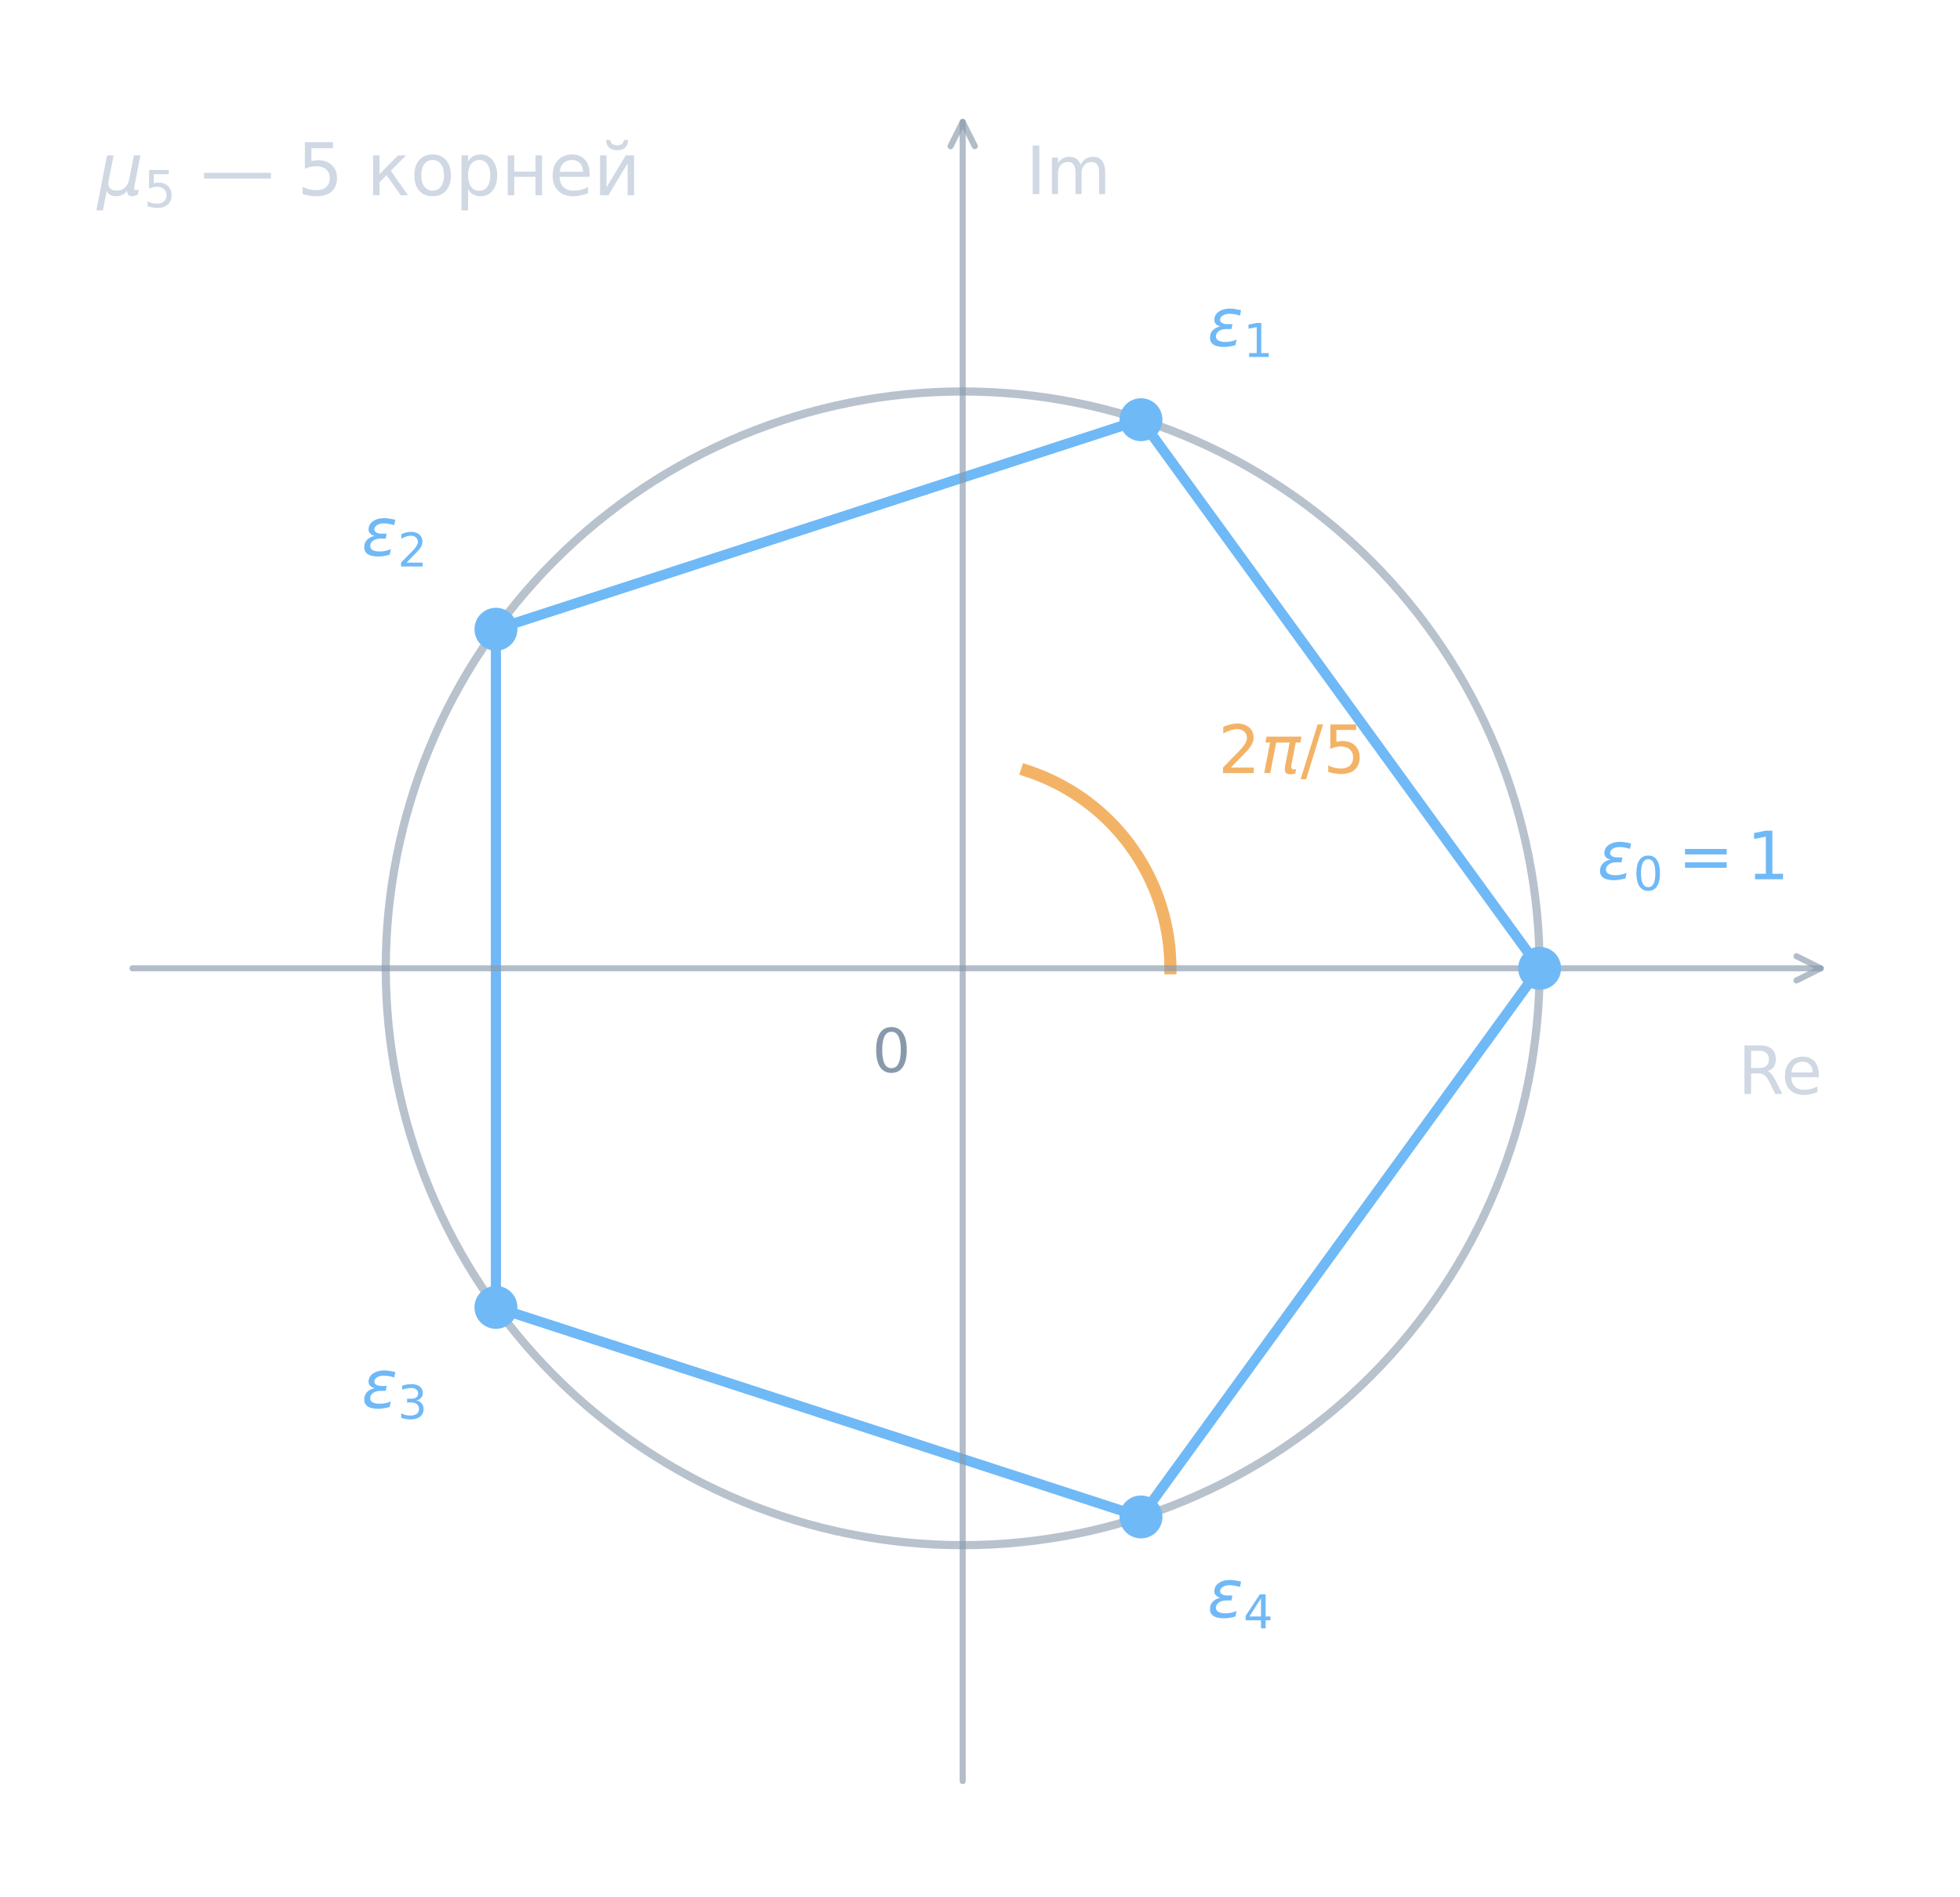
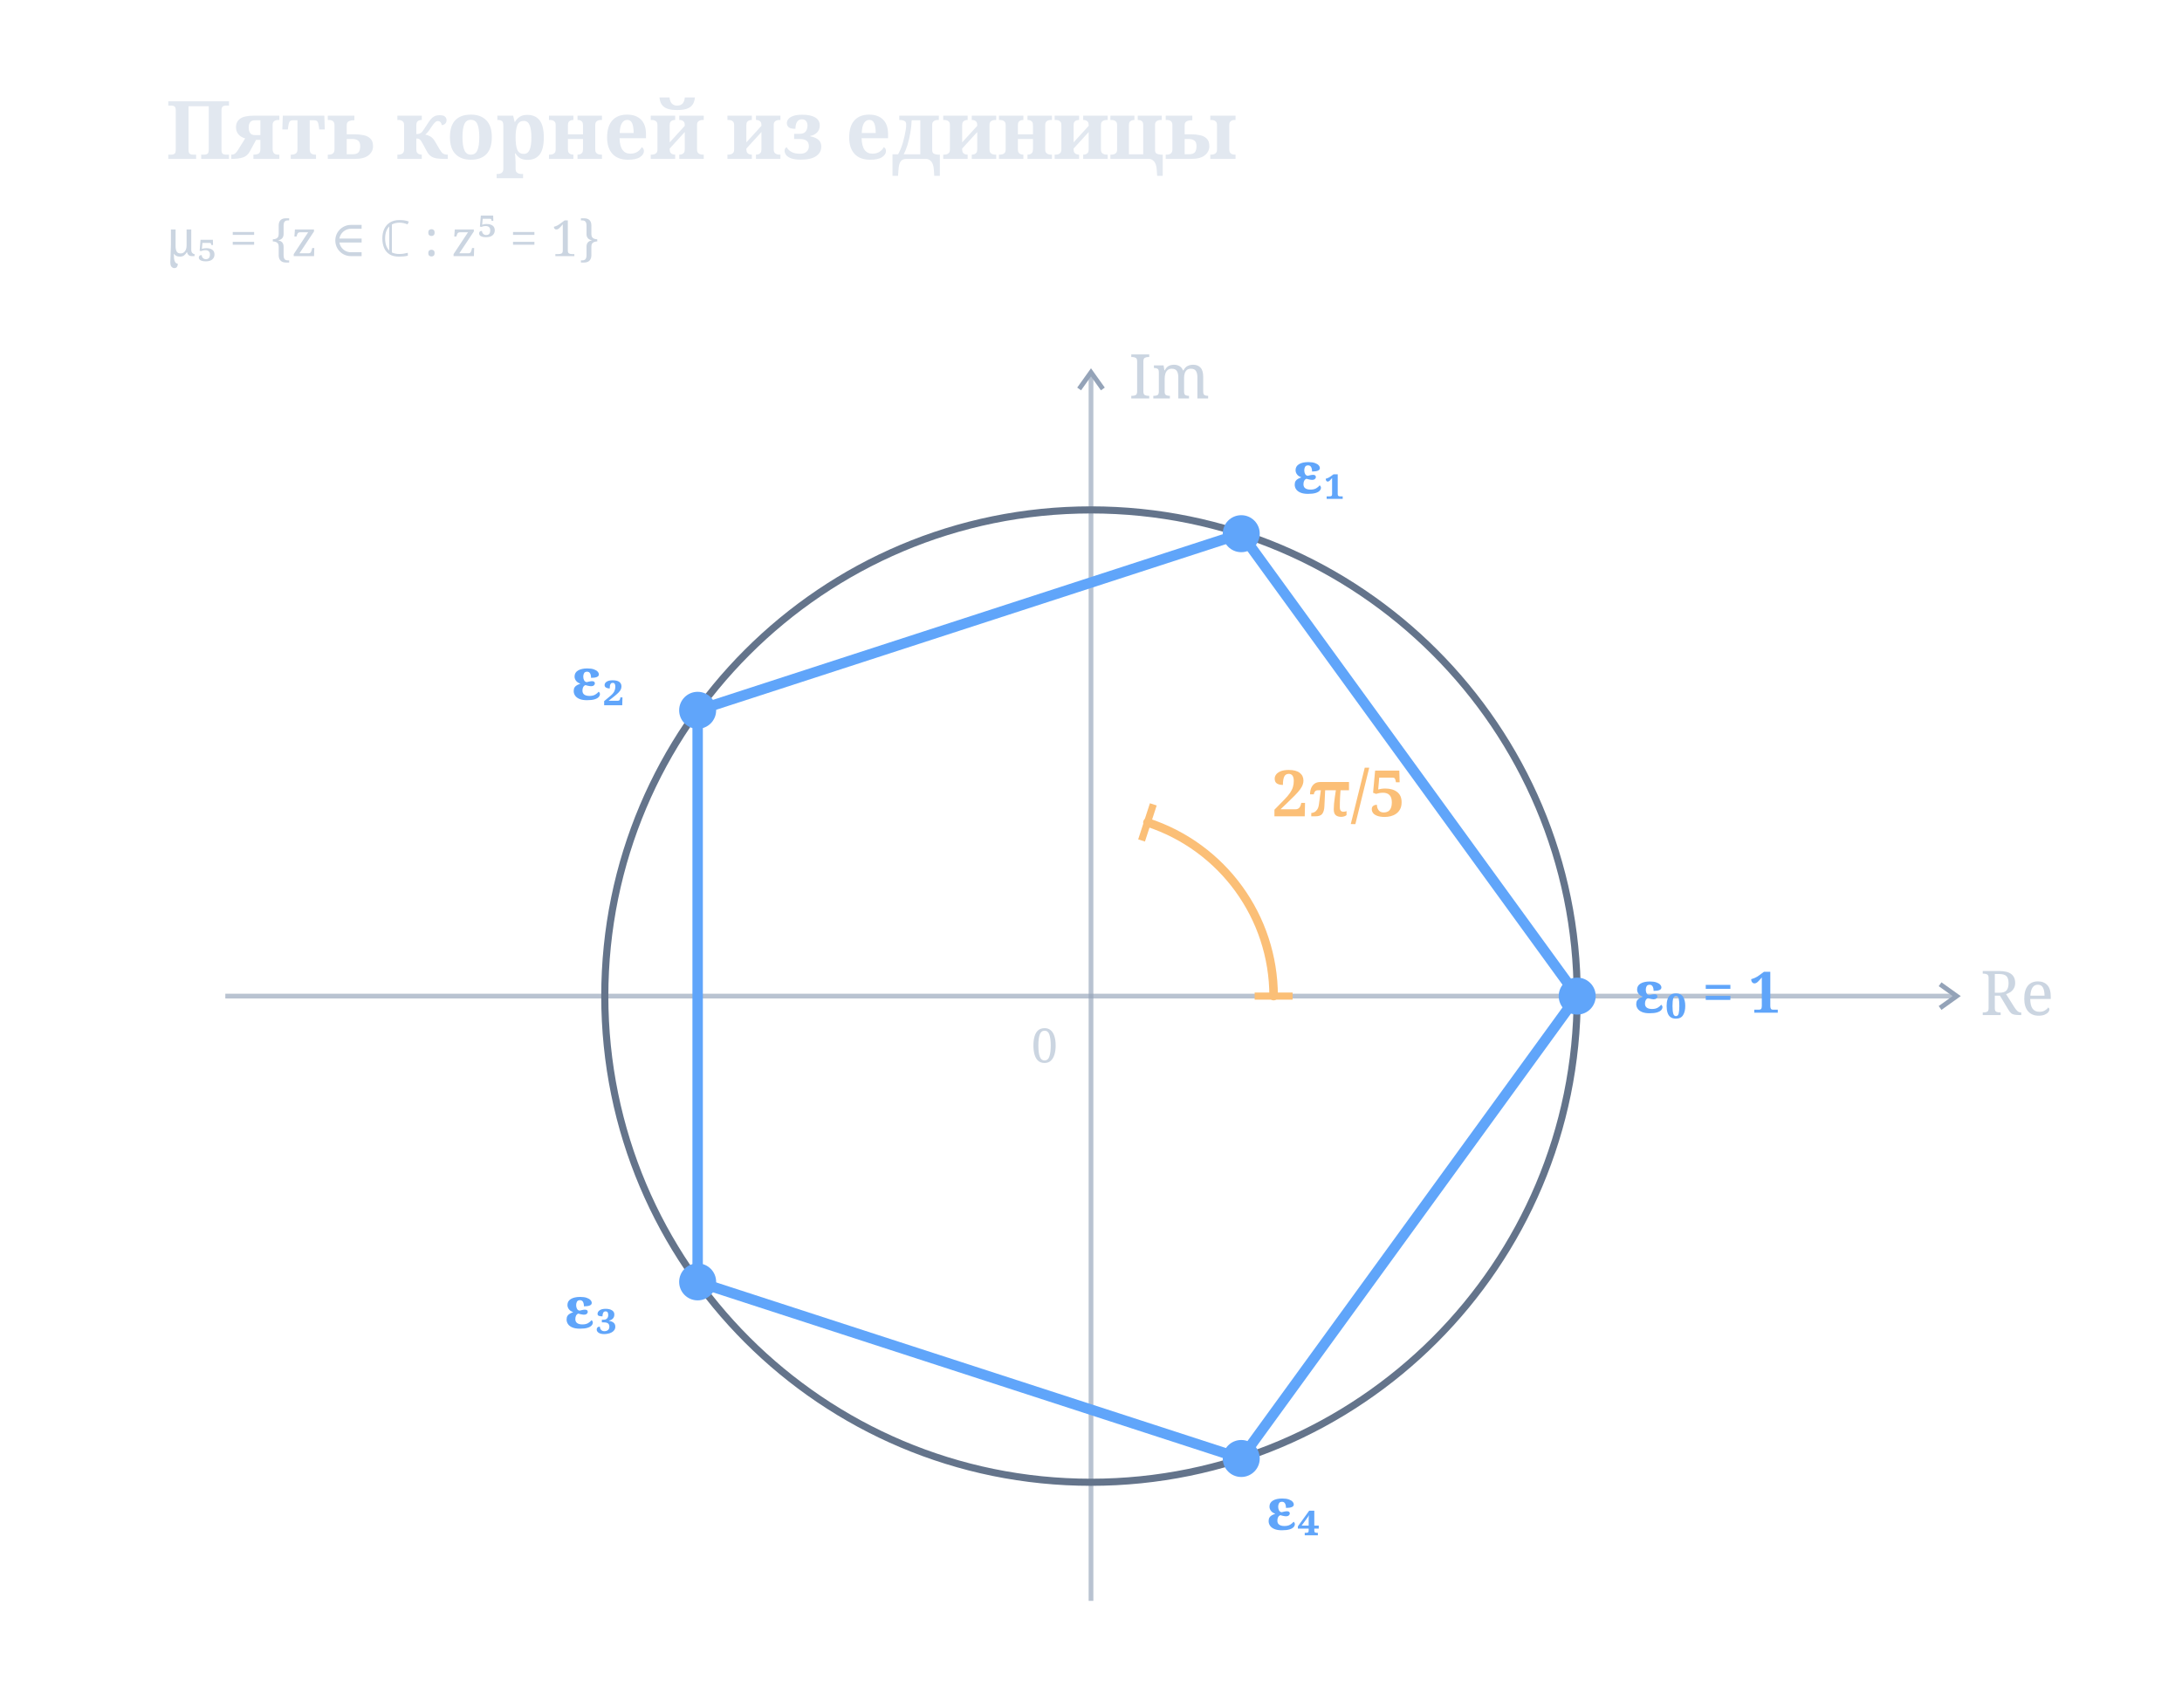
- <svg xmlns="http://www.w3.org/2000/svg" xmlns:xlink="http://www.w3.org/1999/xlink" width="323.234pt" height="312.768pt" viewBox="0 0 323.234 312.768" version="1.1">
+ <svg xmlns="http://www.w3.org/2000/svg" width="920" height="720" viewBox="0 0 920 720" role="img" aria-label="Пять корней из единицы">
  <defs>
-     <style type="text/css">*{stroke-linejoin: round; stroke-linecap: butt}</style>
+     <marker id="axisArrow" markerWidth="10" markerHeight="10" refX="7" refY="3.5" orient="auto">
+       <path d="M0 0L7 3.5L0 7" fill="none" stroke="#94a3b8" stroke-width="1.3" />
+     </marker>
+     <marker id="warmArrow" markerWidth="9" markerHeight="9" refX="8" refY="4" orient="auto">
+       <path d="M0 0L8 4L0 8" fill="#fbbf77" />
+     </marker>
  </defs>
-   <g id="figure_1">
-     <g id="patch_1">
-       <path d="M 0 312.768  L 323.234 312.768  L 323.234 0  L 0 0  L 0 312.768  z " style="fill: none; opacity: 0" />
-     </g>
-     <g id="axes_1">
-       <g id="patch_2">
-         <path d="M 12.24 300.528  L 310.994 300.528  L 310.994 12.24  L 12.24 12.24  L 12.24 300.528  z " style="fill: none" />
-       </g>
-       <g id="patch_3">
-         <path d="M 158.763 254.859  C 183.995 254.859 208.198 244.834 226.04 226.991  C 243.882 209.149 253.907 184.947 253.907 159.714  C 253.907 134.481 243.882 110.279 226.04 92.437  C 208.198 74.595 183.995 64.57 158.763 64.57  C 133.53 64.57 109.327 74.595 91.485 92.437  C 73.643 110.279 63.618 134.481 63.618 159.714  C 63.618 184.947 73.643 209.149 91.485 226.991  C 109.327 244.834 133.53 254.859 158.763 254.859  L 158.763 254.859  z " clip-path="url(#p376dbfd3de)" style="fill: none; opacity: 0.6; stroke: #8899ac; stroke-width: 1.35; stroke-linejoin: miter" />
-       </g>
-       <g id="patch_4">
-         <path d="M 253.907 159.714  L 188.164 69.226  L 81.789 103.789  L 81.789 215.639  L 188.164 250.202  L 253.907 159.714  z " clip-path="url(#p376dbfd3de)" style="fill: none; stroke: #70b9f7; stroke-width: 1.6; stroke-linejoin: miter" />
-       </g>
-       <g id="matplotlib.axis_1" />
-       <g id="matplotlib.axis_2" />
-       <g id="line2d_1">
-         <path d="M 253.907 159.714  L 188.164 69.226  L 81.789 103.789  L 81.789 215.639  L 188.164 250.202  L 253.907 159.714  " clip-path="url(#p376dbfd3de)" style="fill: none; stroke: #70b9f7; stroke-width: 1.65; stroke-linecap: square" />
-       </g>
-       <g id="line2d_2">
-         <path d="M 193.015 159.714  L 193.01 159.169  L 192.997 158.625  L 192.976 158.08  L 192.945 157.536  L 192.906 156.993  L 192.859 156.45  L 192.803 155.908  L 192.738 155.367  L 192.664 154.827  L 192.582 154.289  L 192.492 153.751  L 192.393 153.216  L 192.285 152.682  L 192.169 152.149  L 192.044 151.619  L 191.911 151.09  L 191.77 150.564  L 191.62 150.04  L 191.462 149.519  L 191.296 149  L 191.121 148.484  L 190.939 147.971  L 190.748 147.46  L 190.549 146.953  L 190.342 146.449  L 190.127 145.949  L 189.904 145.451  L 189.673 144.958  L 189.434 144.468  L 189.188 143.982  L 188.934 143.5  L 188.672 143.022  L 188.403 142.549  L 188.126 142.079  L 187.842 141.615  L 187.55 141.154  L 187.252 140.699  L 186.946 140.248  L 186.632 139.802  L 186.312 139.361  L 185.985 138.926  L 185.651 138.495  L 185.31 138.07  L 184.962 137.651  L 184.608 137.237  L 184.247 136.829  L 183.88 136.426  L 183.506 136.03  L 183.127 135.639  L 182.74 135.255  L 182.348 134.876  L 181.95 134.504  L 181.546 134.139  L 181.137 133.78  L 180.721 133.427  L 180.3 133.081  L 179.874 132.742  L 179.442 132.409  L 179.005 132.084  L 178.563 131.765  L 178.116 131.454  L 177.664 131.15  L 177.208 130.853  L 176.746 130.563  L 176.28 130.281  L 175.81 130.006  L 175.335 129.738  L 174.856 129.478  L 174.373 129.226  L 173.886 128.982  L 173.396 128.745  L 172.901 128.516  L 172.403 128.295  L 171.902 128.082  L 171.397 127.877  L 170.889 127.68  L 170.378 127.492  L 169.864 127.311  L 169.347 127.138  " clip-path="url(#p376dbfd3de)" style="fill: none; stroke: #f3b366; stroke-width: 2; stroke-linecap: square" />
-       </g>
-       <g id="patch_5">
-         <path d="M 21.855 159.714  Q 161.62 159.714 300.267 159.714  " style="fill: none; opacity: 0.65; stroke: #8899ac; stroke-linecap: round" />
-         <path d="M 296.267 157.714  L 300.267 159.714  L 296.267 161.714  " style="fill: none; opacity: 0.65; stroke: #8899ac; stroke-linecap: round" />
-       </g>
-       <g id="patch_6">
-         <path d="M 158.763 293.767  Q 158.763 156.381 158.763 20.113  " style="fill: none; opacity: 0.65; stroke: #8899ac; stroke-linecap: round" />
-         <path d="M 156.763 24.113  L 158.763 20.113  L 160.763 24.113  " style="fill: none; opacity: 0.65; stroke: #8899ac; stroke-linecap: round" />
-       </g>
-       <g id="text_1">
-         <text style="font-size: 11px; font-family: 'DejaVu Sans'; text-anchor: end; fill: #cfd8e3" x="300.528" y="180.441" transform="rotate(-0 300.528 180.4411)">Re</text>
-       </g>
-       <g id="text_2">
-         <text style="font-size: 11px; font-family: 'DejaVu Sans'; text-anchor: start; fill: #cfd8e3" x="169.229" y="32.016" transform="rotate(-0 169.2285 32.01563)">Im</text>
-       </g>
-       <g id="text_3">
-         <text style="font-size: 10px; font-family: 'DejaVu Sans'; text-anchor: end; fill: #8899ac" x="150.2" y="176.827" transform="rotate(-0 150.1996 176.827)">0</text>
-       </g>
-       <g id="text_4">
-         <g style="fill: #70b9f7" transform="translate(263.4216 146.0091)">
-           <text>
-             <tspan x="0" y="-0.984" style="font-style: oblique; font-size: 11px; font-family: 'DejaVu Sans'; fill: #70b9f7">ε</tspan>
-             <tspan x="5.946" y="0.82" style="font-size: 7.7px; font-family: 'DejaVu Sans'; fill: #70b9f7">0</tspan>
-             <tspan x="13.289" y="-0.984" style="font-size: 11px; font-family: 'DejaVu Sans'; fill: #70b9f7">=</tspan>
-             <tspan x="24.648" y="-0.984" style="font-size: 11px; font-family: 'DejaVu Sans'; fill: #70b9f7">1</tspan>
-           </text>
-         </g>
-       </g>
-       <g id="text_5">
-         <g style="fill: #70b9f7" transform="translate(199.1055 57.89982)">
-           <text>
-             <tspan x="0" y="-0.828" style="font-style: oblique; font-size: 11px; font-family: 'DejaVu Sans'; fill: #70b9f7">ε</tspan>
-             <tspan x="5.946" y="0.977" style="font-size: 7.7px; font-family: 'DejaVu Sans'; fill: #70b9f7">1</tspan>
-           </text>
-         </g>
-       </g>
-       <g id="text_6">
-         <g style="fill: #70b9f7" transform="translate(59.62743 92.4631)">
-           <text>
-             <tspan x="0" y="-0.828" style="font-style: oblique; font-size: 11px; font-family: 'DejaVu Sans'; fill: #70b9f7">ε</tspan>
-             <tspan x="5.946" y="0.977" style="font-size: 7.7px; font-family: 'DejaVu Sans'; fill: #70b9f7">2</tspan>
-           </text>
-         </g>
-       </g>
-       <g id="text_7">
-         <g style="fill: #70b9f7" transform="translate(59.62743 233.0356)">
-           <text>
-             <tspan x="0" y="-0.828" style="font-style: oblique; font-size: 11px; font-family: 'DejaVu Sans'; fill: #70b9f7">ε</tspan>
-             <tspan x="5.946" y="0.977" style="font-size: 7.7px; font-family: 'DejaVu Sans'; fill: #70b9f7">3</tspan>
-           </text>
-         </g>
-       </g>
-       <g id="text_8">
-         <g style="fill: #70b9f7" transform="translate(199.1055 267.5989)">
-           <text>
-             <tspan x="0" y="-0.828" style="font-style: oblique; font-size: 11px; font-family: 'DejaVu Sans'; fill: #70b9f7">ε</tspan>
-             <tspan x="5.946" y="0.977" style="font-size: 7.7px; font-family: 'DejaVu Sans'; fill: #70b9f7">4</tspan>
-           </text>
-         </g>
-       </g>
-       <g id="text_9">
-         <g style="fill: #f3b366" transform="translate(200.8735 128.3382)">
-           <text>
-             <tspan x="0" y="-0.828" style="font-size: 11px; font-family: 'DejaVu Sans'; fill: #f3b366">2</tspan>
-             <tspan x="13.621" y="-0.828" style="font-size: 11px; font-family: 'DejaVu Sans'; fill: #f3b366">/</tspan>
-             <tspan x="17.327" y="-0.828" style="font-size: 11px; font-family: 'DejaVu Sans'; fill: #f3b366">5</tspan>
-             <tspan x="6.999" y="-0.828" style="font-style: oblique; font-size: 11px; font-family: 'DejaVu Sans'; fill: #f3b366">π</tspan>
-           </text>
-         </g>
-       </g>
-       <g id="text_10">
-         <g style="fill: #cfd8e3" transform="translate(16.04578 32.77735)">
-           <text>
-             <tspan x="0" y="-0.578" style="font-style: oblique; font-size: 12px; font-family: 'DejaVu Sans'; fill: #cfd8e3">μ</tspan>
-             <tspan x="7.635" y="1.391" style="font-size: 8.4px; font-family: 'DejaVu Sans'; fill: #cfd8e3">5</tspan>
-             <tspan x="13.307" y="-0.578" style="font-size: 12px; font-family: 'DejaVu Sans'; fill: #cfd8e3"> </tspan>
-             <tspan x="29.122" y="-0.578" style="font-size: 12px; font-family: 'DejaVu Sans'; fill: #cfd8e3"> </tspan>
-             <tspan x="32.936" y="-0.578" style="font-size: 12px; font-family: 'DejaVu Sans'; fill: #cfd8e3">5</tspan>
-             <tspan x="40.571" y="-0.578" style="font-size: 12px; font-family: 'DejaVu Sans'; fill: #cfd8e3"> </tspan>
-             <tspan x="44.385" y="-0.578" style="font-size: 12px; font-family: 'DejaVu Sans'; fill: #cfd8e3">к</tspan>
-             <tspan x="51.633" y="-0.578" style="font-size: 12px; font-family: 'DejaVu Sans'; fill: #cfd8e3">о</tspan>
-             <tspan x="58.975" y="-0.578" style="font-size: 12px; font-family: 'DejaVu Sans'; fill: #cfd8e3">р</tspan>
-             <tspan x="66.592" y="-0.578" style="font-size: 12px; font-family: 'DejaVu Sans'; fill: #cfd8e3">н</tspan>
-             <tspan x="74.438" y="-0.578" style="font-size: 12px; font-family: 'DejaVu Sans'; fill: #cfd8e3">е</tspan>
-             <tspan x="81.821" y="-0.578" style="font-size: 12px; font-family: 'DejaVu Sans'; fill: #cfd8e3">й</tspan>
-             <tspan x="17.122" y="-0.578" style="font-size: 12px; font-family: 'DejaVu Sans Display'; fill: #cfd8e3">—</tspan>
-           </text>
-         </g>
-       </g>
-       <g id="PathCollection_1">
-         <defs>
-           <path id="m3be4be216a" d="M 0 3.041  C 0.807 3.041 1.58 2.721 2.151 2.151  C 2.721 1.58 3.041 0.807 3.041 0  C 3.041 -0.807 2.721 -1.58 2.151 -2.151  C 1.58 -2.721 0.807 -3.041 0 -3.041  C -0.807 -3.041 -1.58 -2.721 -2.151 -2.151  C -2.721 -1.58 -3.041 -0.807 -3.041 0  C -3.041 0.807 -2.721 1.58 -2.151 2.151  C -1.58 2.721 -0.807 3.041 0 3.041  z " style="stroke: #70b9f7" />
-         </defs>
-         <g clip-path="url(#p376dbfd3de)">
-           <use xlink:href="#m3be4be216a" x="253.907" y="159.714" style="fill: #70b9f7; stroke: #70b9f7" />
-         </g>
-       </g>
-       <g id="PathCollection_2">
-         <g clip-path="url(#p376dbfd3de)">
-           <use xlink:href="#m3be4be216a" x="188.164" y="69.226" style="fill: #70b9f7; stroke: #70b9f7" />
-         </g>
-       </g>
-       <g id="PathCollection_3">
-         <g clip-path="url(#p376dbfd3de)">
-           <use xlink:href="#m3be4be216a" x="81.789" y="103.789" style="fill: #70b9f7; stroke: #70b9f7" />
-         </g>
-       </g>
-       <g id="PathCollection_4">
-         <g clip-path="url(#p376dbfd3de)">
-           <use xlink:href="#m3be4be216a" x="81.789" y="215.639" style="fill: #70b9f7; stroke: #70b9f7" />
-         </g>
-       </g>
-       <g id="PathCollection_5">
-         <g clip-path="url(#p376dbfd3de)">
-           <use xlink:href="#m3be4be216a" x="188.164" y="250.202" style="fill: #70b9f7; stroke: #70b9f7" />
-         </g>
-       </g>
-     </g>
-   </g>
-   <defs>
-     <clipPath id="p376dbfd3de">
-       <rect x="12.24" y="12.24" width="298.754" height="288.288" />
-     </clipPath>
-   </defs>
+   <text x="70.0" y="67.0" fill="#e2e8f0" font-size="34" font-weight="600" text-anchor="start" font-family="Georgia, Cambria, serif">Пять корней из единицы</text>
+   <text x="70.0" y="108.0" fill="#cbd5e1" font-size="21" font-weight="400" text-anchor="start" font-family="Georgia, Cambria, serif">μ₅ = {z ∈ ℂ : z⁵ = 1}</text>
+   <line x1="95.00" y1="420.00" x2="825.00" y2="420.00" stroke="#94a3b8" stroke-width="2" opacity="0.65" />
+   <line x1="460.00" y1="675.00" x2="460.00" y2="157.00" stroke="#94a3b8" stroke-width="2" opacity="0.65" />
+   <path d="M818 415L825 420L818 425 M455 164L460 157L465 164" fill="none" stroke="#94a3b8" stroke-width="2" />
+   <text x="835.0" y="428.0" fill="#cbd5e1" font-size="26" font-weight="400" text-anchor="start" font-family="Georgia, Cambria, serif">Re</text>
+   <text x="476.0" y="168.0" fill="#cbd5e1" font-size="26" font-weight="400" text-anchor="start" font-family="Georgia, Cambria, serif">Im</text>
+   <text x="446.0" y="448.0" fill="#cbd5e1" font-size="20" font-weight="400" text-anchor="end" font-family="Georgia, Cambria, serif">0</text>
+   <circle cx="460" cy="420" r="205" fill="none" stroke="#64748b" stroke-width="3" />
+   <line x1="665.00" y1="420.00" x2="523.35" y2="225.03" stroke="#60a5fa" stroke-width="4.4" opacity="1" />
+   <line x1="523.35" y1="225.03" x2="294.15" y2="299.50" stroke="#60a5fa" stroke-width="4.4" opacity="1" />
+   <line x1="294.15" y1="299.50" x2="294.15" y2="540.50" stroke="#60a5fa" stroke-width="4.4" opacity="1" />
+   <line x1="294.15" y1="540.50" x2="523.35" y2="614.97" stroke="#60a5fa" stroke-width="4.4" opacity="1" />
+   <line x1="523.35" y1="614.97" x2="665.00" y2="420.00" stroke="#60a5fa" stroke-width="4.4" opacity="1" />
+   <circle cx="665.00" cy="420.00" r="7.8" fill="#60a5fa" />
+   <circle cx="523.35" cy="225.03" r="7.8" fill="#60a5fa" />
+   <circle cx="294.15" cy="299.50" r="7.8" fill="#60a5fa" />
+   <circle cx="294.15" cy="540.50" r="7.8" fill="#60a5fa" />
+   <circle cx="523.35" cy="614.97" r="7.8" fill="#60a5fa" />
+   <text x="689.0" y="427.0" fill="#60a5fa" font-size="24" font-weight="600" text-anchor="start" font-family="Georgia, Cambria, serif">ε₀ = 1</text>
+   <text x="545.0" y="208.0" fill="#60a5fa" font-size="24" font-weight="600" text-anchor="start" font-family="Georgia, Cambria, serif">ε₁</text>
+   <text x="241.0" y="295.0" fill="#60a5fa" font-size="24" font-weight="600" text-anchor="start" font-family="Georgia, Cambria, serif">ε₂</text>
+   <text x="238.0" y="560.0" fill="#60a5fa" font-size="24" font-weight="600" text-anchor="start" font-family="Georgia, Cambria, serif">ε₃</text>
+   <text x="534.0" y="645.0" fill="#60a5fa" font-size="24" font-weight="600" text-anchor="start" font-family="Georgia, Cambria, serif">ε₄</text>
+   <path d="M537.00,420.00 A77,77 0 0 0 483.79,346.77" fill="none" stroke="#fbbf77" stroke-width="3.6" stroke-linecap="round" />
+   <line x1="529.00" y1="420.00" x2="545.00" y2="420.00" stroke="#fbbf77" stroke-width="3" opacity="1" />
+   <line x1="481.32" y1="354.38" x2="486.27" y2="339.16" stroke="#fbbf77" stroke-width="3" opacity="1" />
+   <text x="564.4" y="344.2" fill="#fbbf77" font-size="27" font-weight="600" text-anchor="middle" font-family="Georgia, Cambria, serif">2π/5</text>
</svg>
